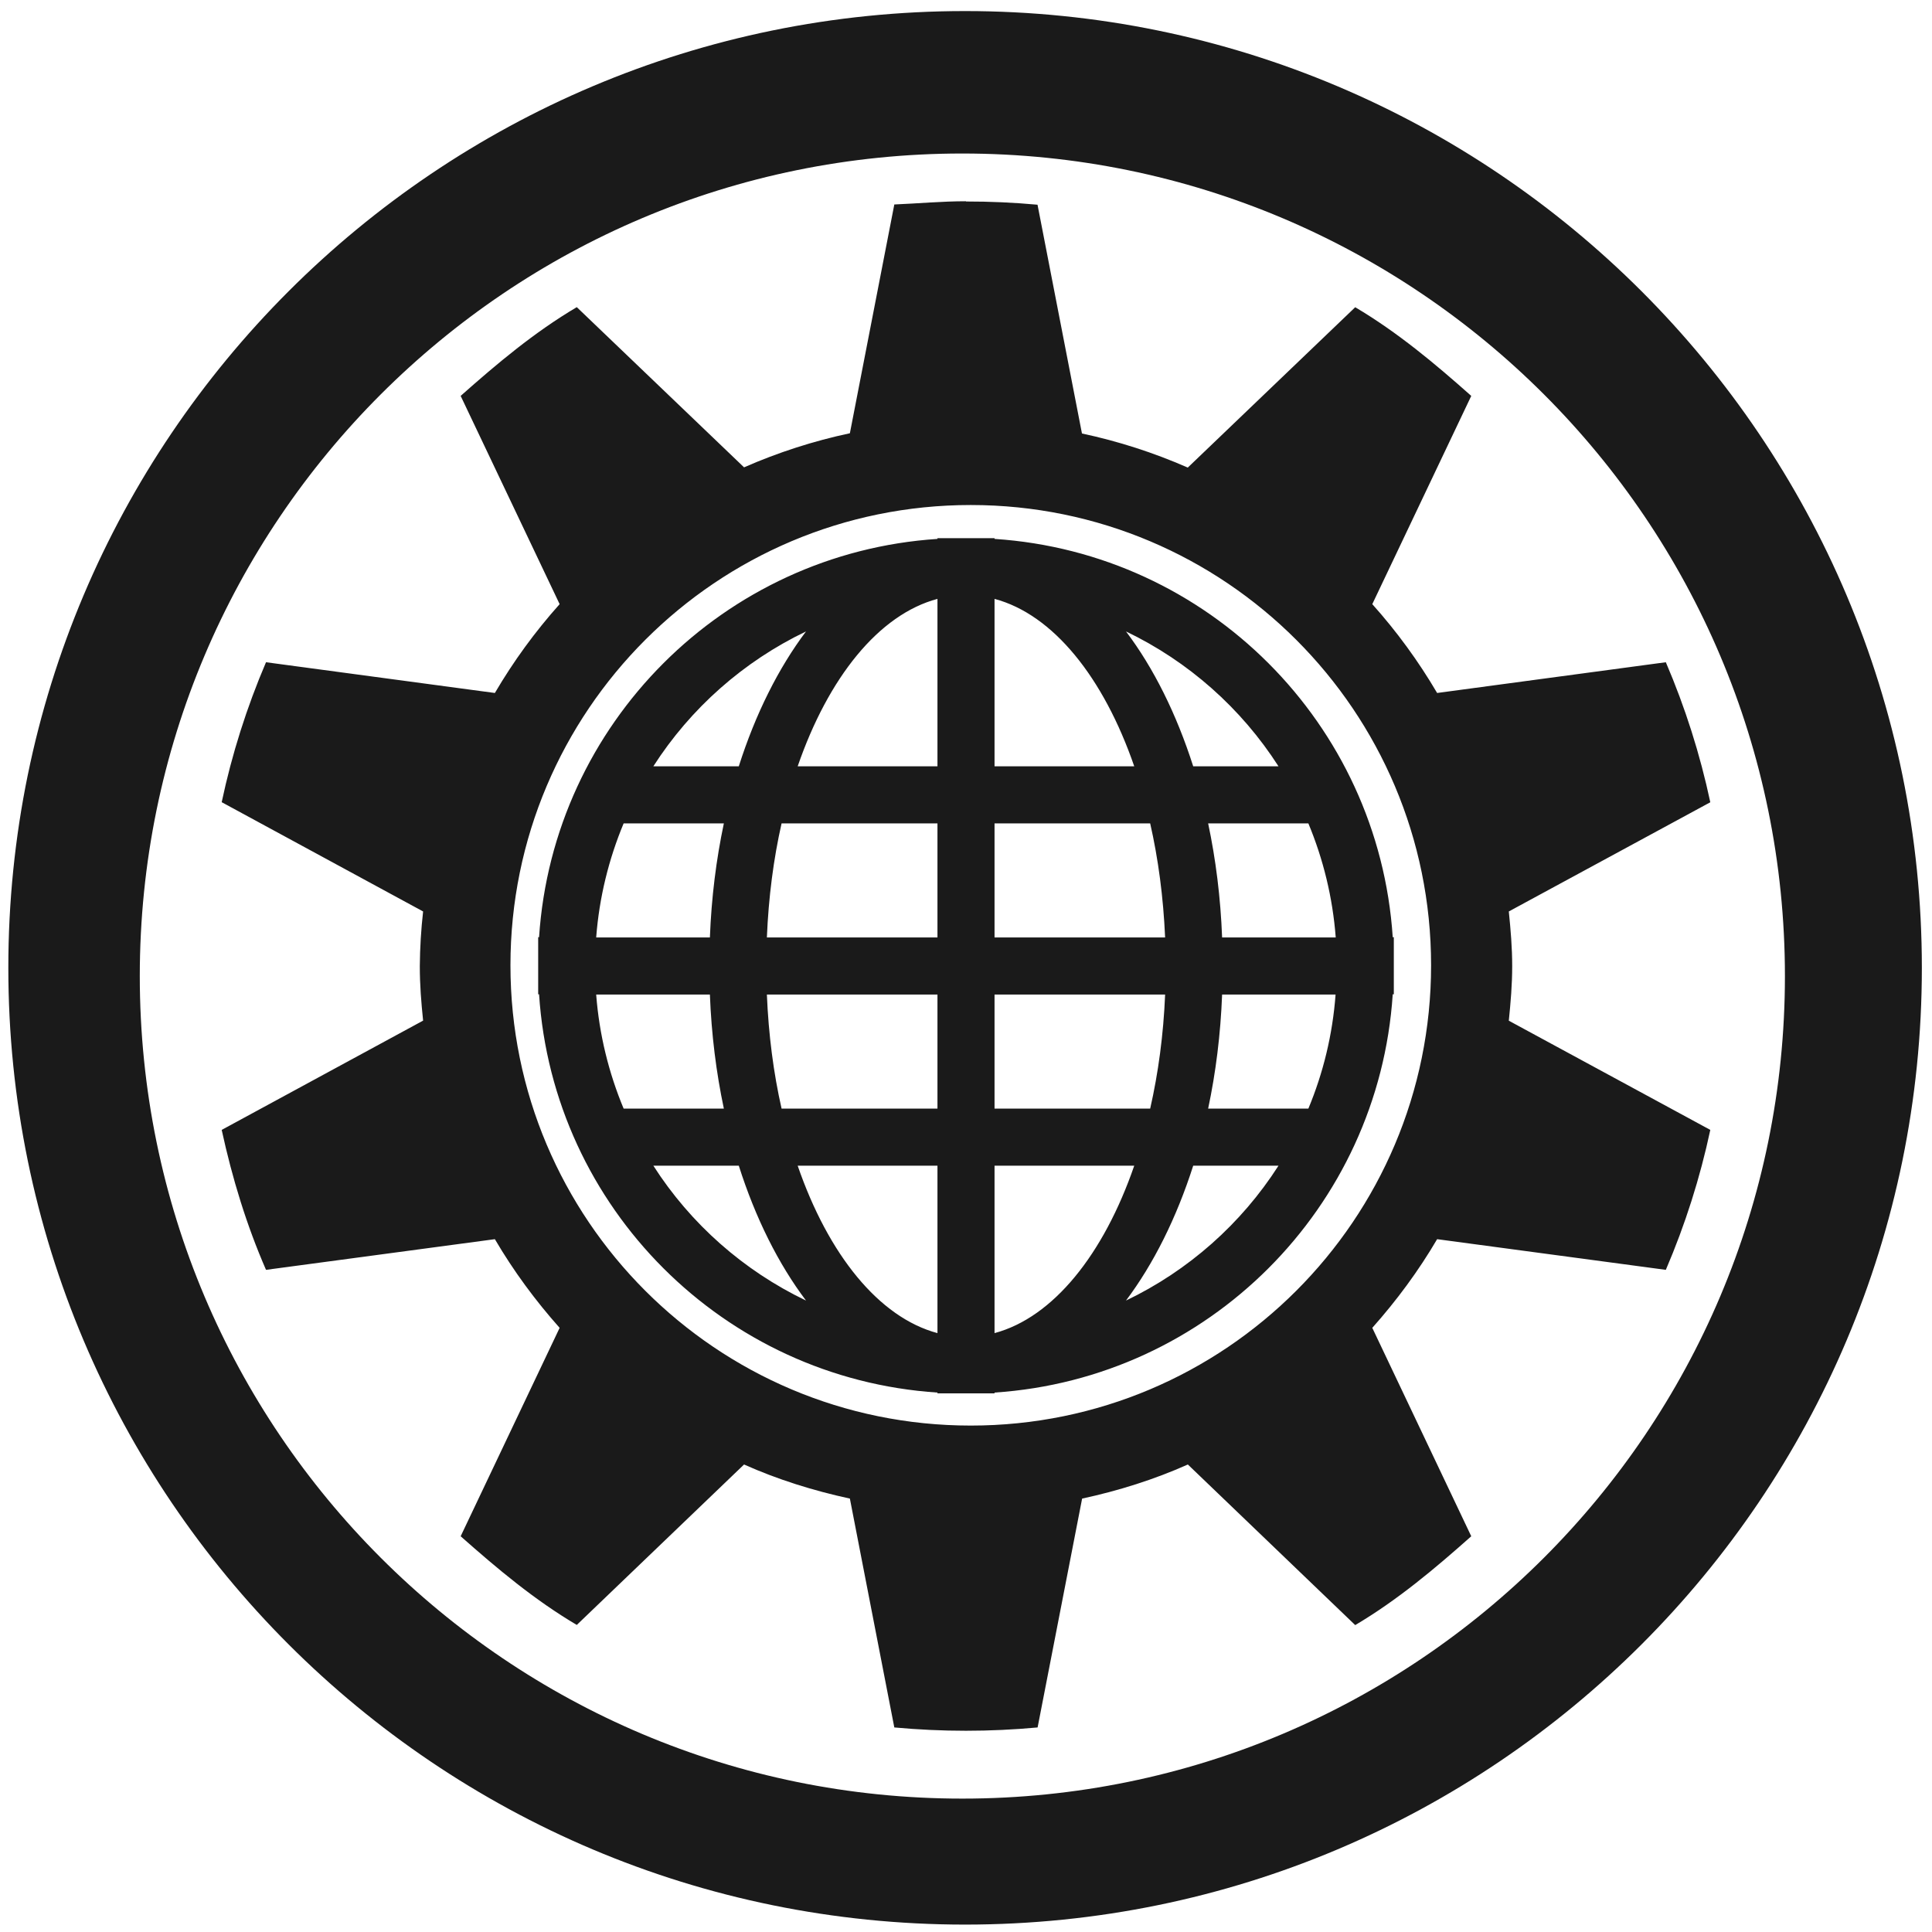
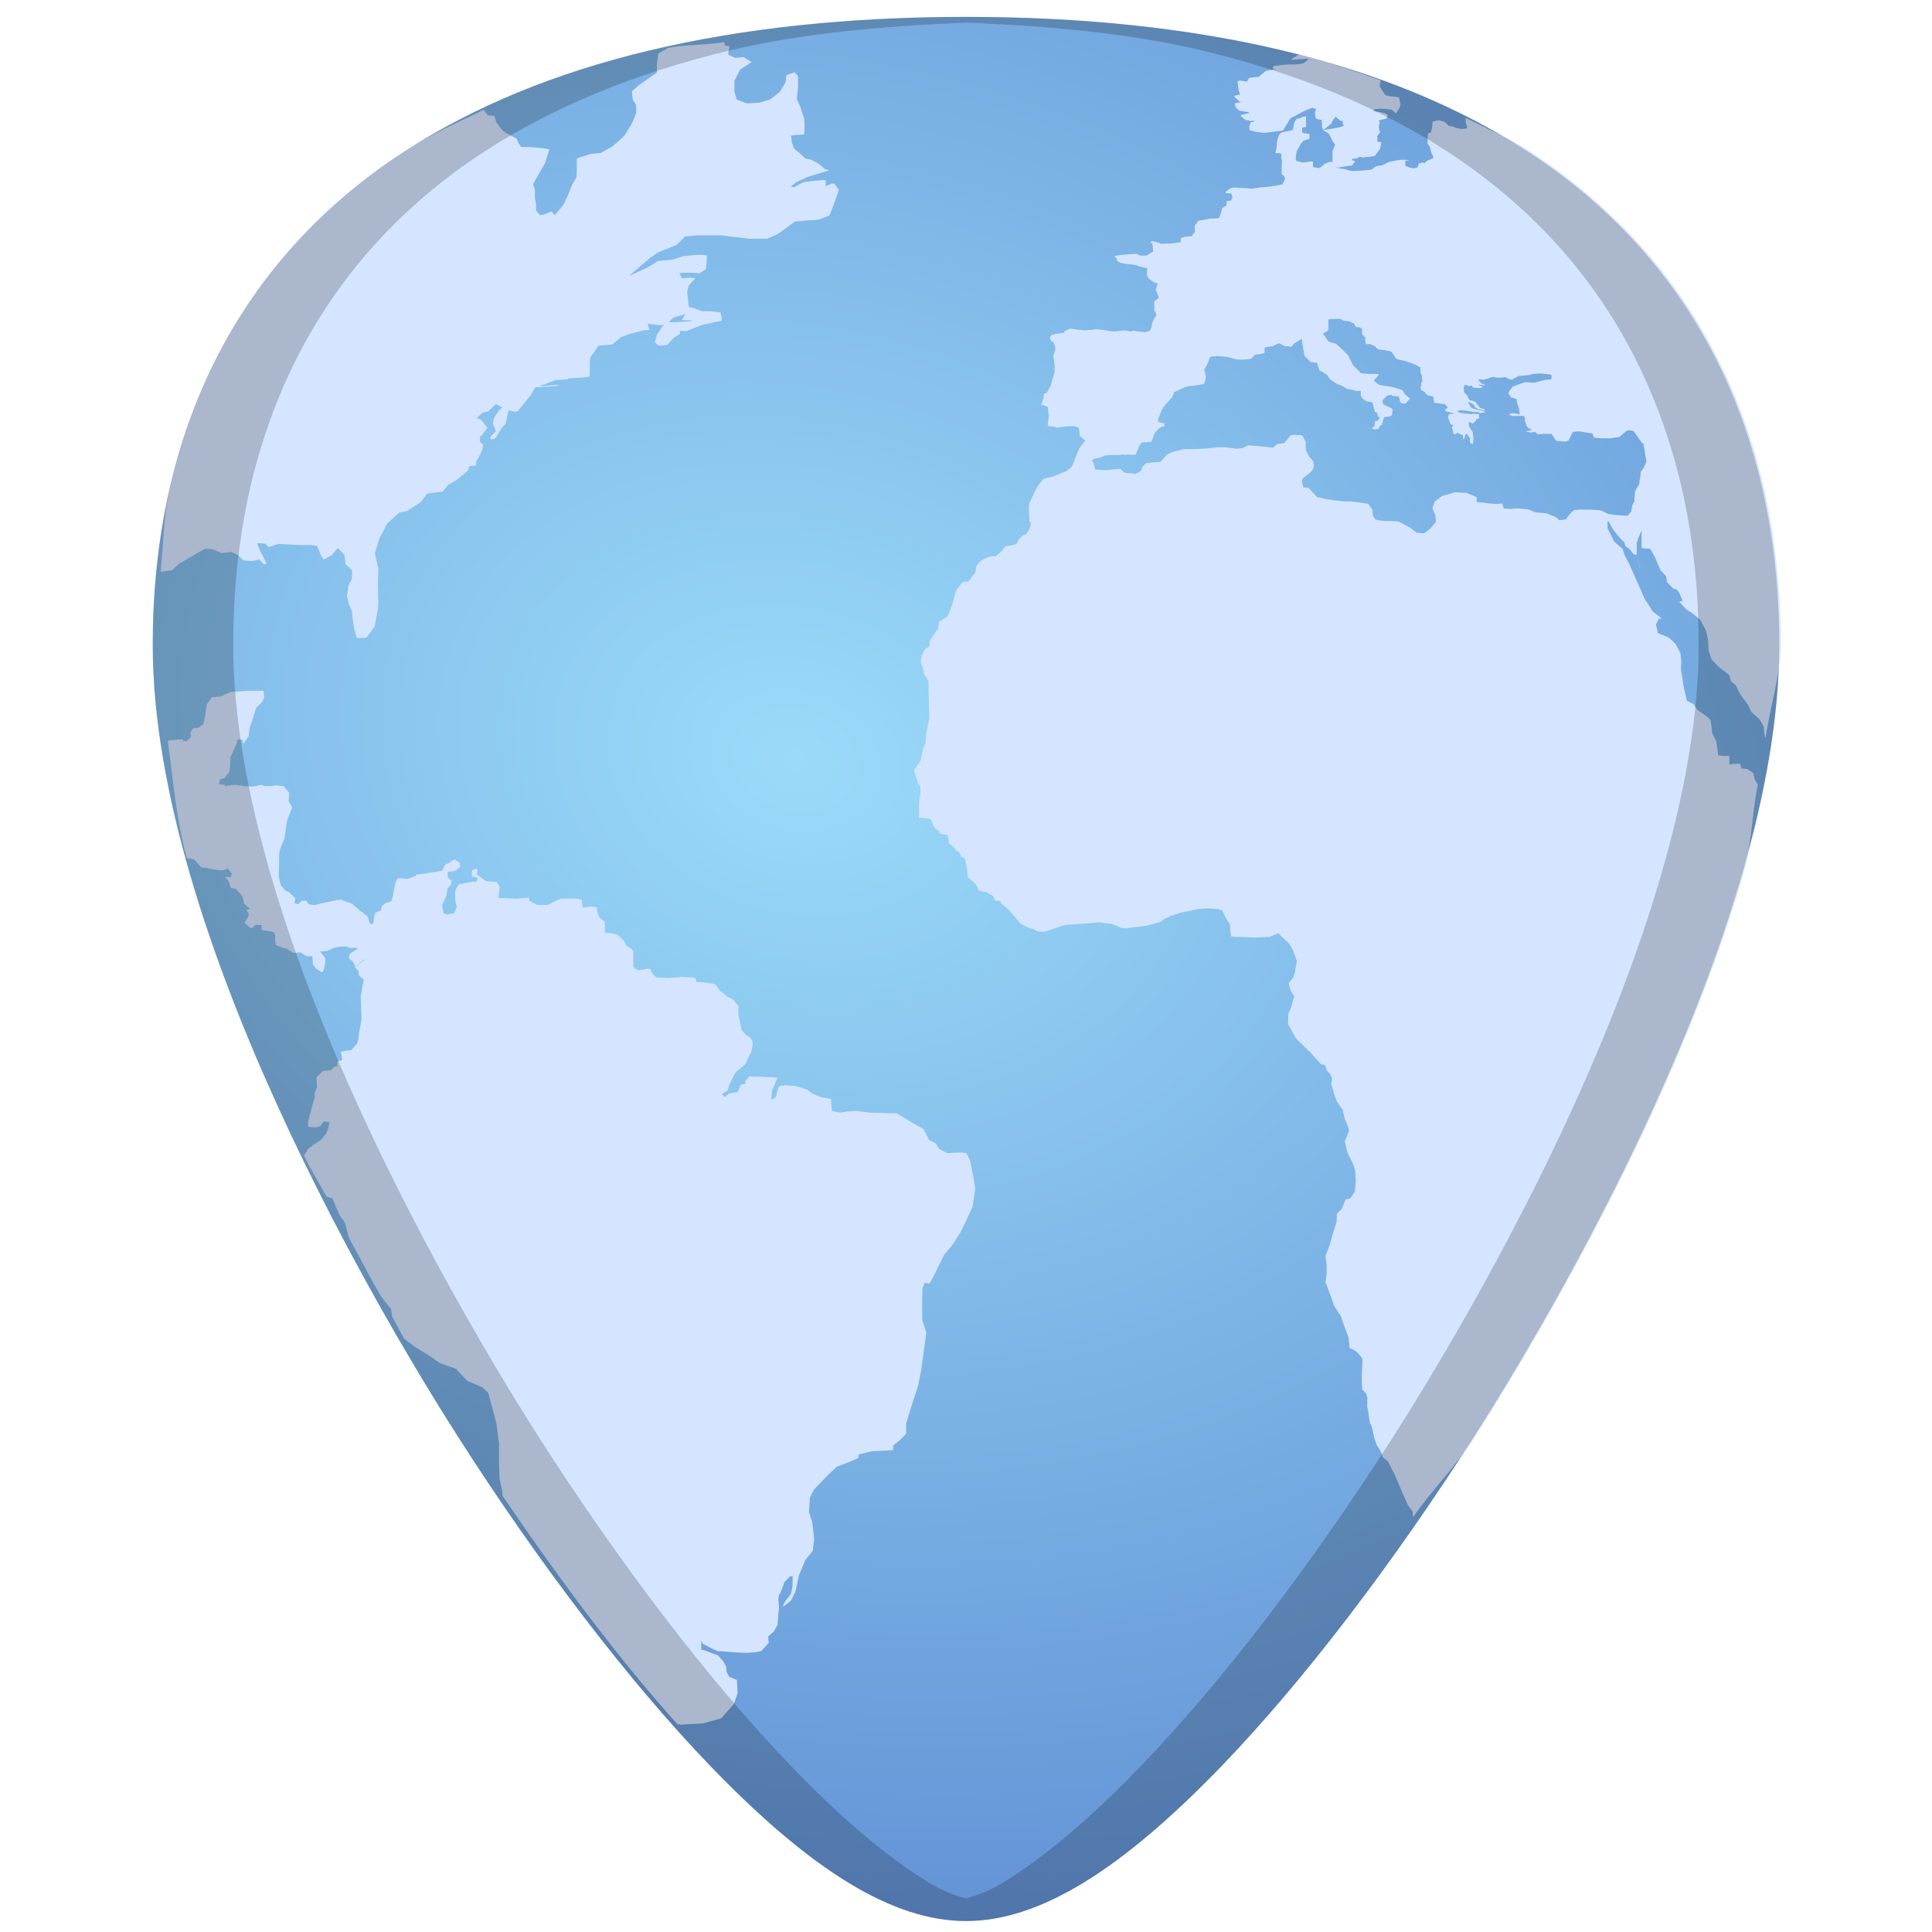
- <svg xmlns="http://www.w3.org/2000/svg" width="48" height="48" viewBox="0 0 12.7 12.7" version="1.1" id="svg829">
+ <svg xmlns="http://www.w3.org/2000/svg" xmlns:xlink="http://www.w3.org/1999/xlink" width="48" height="48" viewBox="0 0 12.7 12.7" version="1.1" id="svg829">
  <defs id="defs823">
+     <linearGradient id="linearGradient831">
+       <stop style="stop-color:#9bdbf9;stop-opacity:1" offset="0" id="stop827" />
+       <stop style="stop-color:#5f8dd3;stop-opacity:1" offset="1" id="stop829" />
+     </linearGradient>
    <linearGradient id="linearGradient3326" x1="32.036" x2="32.036" y1="19" y2="47.012" gradientTransform="matrix(0.2645833,0,0,0.2645833,-1.852057,281.9188)" gradientUnits="userSpaceOnUse">
      <stop id="stop3311" style="stop-color:#f6f6f6" offset="0" />
      <stop id="stop3313" style="stop-color:#d2d2d2" offset="1" />
    </linearGradient>
    <linearGradient id="linearGradient3328" x1="25.923" x2="25.923" y1="19" y2="47.045" gradientTransform="matrix(0.2645833,0,0,0.2645833,-1.852057,281.9188)" gradientUnits="userSpaceOnUse">
      <stop id="stop3399" style="stop-color:#aaa" offset="0" />
      <stop id="stop3401" style="stop-color:#8c8c8c" offset="1" />
    </linearGradient>
+     <radialGradient xlink:href="#linearGradient831" id="radialGradient833" cx="5.229" cy="289.499" fx="5.229" fy="289.499" r="5.346" gradientTransform="matrix(1.798601,0.531501,-0.426178,1.442188,119.2021,-130.9923)" gradientUnits="userSpaceOnUse" />
  </defs>
  <g id="layer1" transform="translate(0,-284.3)">
-     <path style="fill:#1a1a1a;fill-opacity:1;stroke-width:0.525" d="M 23.979 0.275 A 23.771 23.771 0 0 0 0.207 24.047 A 23.771 23.771 0 0 0 23.979 47.816 A 23.771 23.771 0 0 0 47.748 24.047 A 23.771 23.771 0 0 0 23.979 0.275 z M 23.91 3.814 A 20.436 20.436 0 0 1 44.346 24.25 A 20.436 20.436 0 0 1 23.91 44.686 A 20.436 20.436 0 0 1 3.473 24.25 A 20.436 20.436 0 0 1 23.91 3.814 z M 23.998 5 C 23.401 5 22.805 5.056 22.219 5.08 L 21.115 10.764 A 13.605 13.605 0 0 0 18.486 11.611 L 14.33 7.631 C 13.274 8.256 12.357 9.027 11.445 9.836 L 13.904 15.01 A 13.727 13.727 0 0 0 12.295 17.217 L 6.609 16.453 A 18.757 18.757 0 0 0 5.508 19.93 L 10.512 22.645 A 13.1 13.1 0 0 0 10.43 24.002 C 10.43 24.474 10.465 24.902 10.512 25.357 L 5.508 28.072 C 5.771 29.28 6.126 30.439 6.609 31.549 L 12.295 30.787 C 12.756 31.574 13.302 32.314 13.904 32.99 L 11.445 38.168 C 12.357 38.975 13.274 39.747 14.33 40.371 L 18.486 36.385 C 19.317 36.757 20.206 37.035 21.115 37.232 L 22.219 42.918 A 19.321 19.321 0 0 0 25.779 42.918 L 26.885 37.232 C 27.791 37.037 28.684 36.755 29.512 36.385 L 33.67 40.375 C 34.723 39.751 35.643 38.977 36.553 38.168 L 34.094 32.99 C 34.696 32.314 35.244 31.574 35.705 30.787 L 41.387 31.549 A 18.757 18.757 0 0 0 42.492 28.072 L 37.486 25.359 C 37.532 24.901 37.57 24.472 37.57 24.002 C 37.57 23.534 37.532 23.102 37.486 22.645 L 42.492 19.932 A 18.751 18.751 0 0 0 41.387 16.453 L 35.705 17.217 A 13.727 13.727 0 0 0 34.094 15.01 L 36.553 9.836 C 35.643 9.028 34.723 8.257 33.67 7.633 L 29.51 11.617 A 13.613 13.613 0 0 0 26.881 10.77 L 25.777 5.086 A 19.321 19.321 0 0 0 23.998 5.006 L 23.998 5 z M 24.119 12.547 A 11.436 11.436 0 0 1 35.555 23.982 A 11.436 11.436 0 0 1 24.119 35.418 A 11.436 11.436 0 0 1 12.682 23.982 A 11.436 11.436 0 0 1 24.119 12.547 z M 23.291 13.371 L 23.291 13.389 C 17.985 13.737 13.741 17.979 13.393 23.285 L 13.371 23.285 L 13.371 23.994 L 13.371 24.703 L 13.393 24.703 C 13.741 30.01 17.985 34.249 23.291 34.598 L 23.291 34.617 L 24 34.617 L 24.709 34.617 L 24.709 34.598 C 30.015 34.249 34.253 30.01 34.602 24.703 L 34.629 24.703 L 34.629 23.994 L 34.629 23.285 L 34.602 23.285 C 34.253 17.979 30.015 13.737 24.709 13.389 L 24.709 13.371 L 24 13.371 L 23.291 13.371 z M 23.291 14.879 L 23.291 19.039 L 19.818 19.039 C 20.579 16.832 21.834 15.267 23.291 14.879 z M 24.709 14.879 C 26.165 15.267 27.419 16.832 28.18 19.039 L 24.709 19.039 L 24.709 14.879 z M 20.025 15.688 C 19.341 16.597 18.769 17.738 18.355 19.039 L 16.232 19.039 C 17.156 17.598 18.472 16.432 20.025 15.688 z M 27.975 15.688 C 29.527 16.432 30.84 17.598 31.764 19.039 L 29.645 19.039 C 29.229 17.738 28.662 16.597 27.975 15.688 z M 15.494 20.457 L 17.984 20.457 C 17.794 21.353 17.675 22.303 17.637 23.291 L 14.812 23.291 C 14.888 22.293 15.126 21.34 15.494 20.457 z M 19.418 20.457 L 23.291 20.457 L 23.291 23.291 L 19.053 23.291 C 19.094 22.293 19.218 21.34 19.418 20.457 z M 24.709 20.457 L 28.576 20.457 C 28.777 21.34 28.903 22.293 28.947 23.291 L 24.709 23.291 L 24.709 20.457 z M 30.016 20.457 L 32.506 20.457 C 32.874 21.34 33.11 22.293 33.186 23.291 L 30.363 23.291 C 30.325 22.303 30.206 21.353 30.016 20.457 z M 14.812 24.709 L 17.637 24.709 C 17.675 25.697 17.794 26.647 17.984 27.543 L 15.494 27.543 C 15.126 26.66 14.888 25.707 14.812 24.709 z M 19.053 24.709 L 23.291 24.709 L 23.291 27.543 L 19.418 27.543 C 19.218 26.66 19.094 25.707 19.053 24.709 z M 24.709 24.709 L 28.947 24.709 C 28.906 25.707 28.777 26.66 28.576 27.543 L 24.709 27.543 L 24.709 24.709 z M 30.363 24.709 L 33.182 24.709 C 33.108 25.707 32.874 26.66 32.506 27.543 L 30.016 27.543 C 30.206 26.647 30.325 25.697 30.363 24.709 z M 16.232 28.961 L 18.355 28.961 C 18.769 30.262 19.339 31.403 20.025 32.312 C 18.472 31.568 17.156 30.404 16.232 28.961 z M 19.818 28.961 L 23.291 28.961 L 23.291 33.121 C 21.834 32.731 20.579 31.168 19.818 28.961 z M 24.709 28.961 L 28.18 28.961 C 27.419 31.168 26.165 32.731 24.709 33.121 L 24.709 28.961 z M 29.645 28.961 L 31.764 28.961 C 30.84 30.404 29.527 31.568 27.975 32.312 C 28.659 31.401 29.229 30.262 29.645 28.961 z " transform="matrix(0.2645833,0,0,0.2645833,0,284.3)" id="path22" />
+     <g id="g839">
+       <path id="path849" d="m 6.35,284.411 c -1.543,0 -2.784,0.296 -3.687,0.882 -1.085,0.703 -1.659,1.826 -1.659,3.247 0,1.912 1.536,4.468 2.007,5.205 0.538,0.842 1.125,1.609 1.653,2.158 0.673,0.7 1.209,1.025 1.686,1.025 0.478,0 1.013,-0.326 1.686,-1.025 0.528,-0.549 1.115,-1.316 1.653,-2.158 0.471,-0.738 2.007,-3.293 2.007,-5.205 2.5e-5,-1.421 -0.573,-2.544 -1.658,-3.247 -0.903,-0.585 -2.144,-0.882 -3.687,-0.882 z" style="fill:url(#radialGradient833);stroke-width:0.024;fill-opacity:1" />
+       <path id="path868" d="m 4.459,295.634 0.013,0.003 0.071,-0.004 0.079,-0.004 0.119,-0.034 0.083,-0.094 0.025,-0.072 -0.005,-0.086 -0.05,-0.02 -0.018,-0.033 -0.003,-0.036 -0.021,-0.036 -0.033,-0.036 -0.087,-0.033 -0.022,-0.006 v -0.06 l 0.01,0.022 0.048,0.026 0.048,0.022 0.058,0.004 0.048,0.004 0.088,0.004 0.055,-0.004 0.04,-0.008 0.048,-0.054 -0.003,-0.043 0.036,-0.03 0.025,-0.044 0.005,-0.067 0.005,-0.048 -0.005,-0.052 0.005,-0.033 0.008,-0.008 0.027,-0.073 0.036,-0.038 0.018,-0.004 v 0.063 l -0.008,0.048 -0.013,0.022 -0.022,0.026 -0.015,0.025 -0.005,0.02 0.052,-0.041 0.03,-0.059 0.023,-0.108 0.043,-0.102 0.048,-0.058 0.009,-0.079 -0.012,-0.107 -0.022,-0.069 0.006,-0.096 0.027,-0.053 0.088,-0.091 0.063,-0.06 0.066,-0.024 0.073,-0.031 0.003,-0.024 0.084,-0.021 0.09,-0.004 0.053,-0.004 v -0.03 l 0.045,-0.036 0.04,-0.041 v -0.066 l 0.035,-0.115 0.043,-0.131 0.02,-0.097 0.035,-0.255 -0.027,-0.087 v -0.066 -0.071 l 0.002,-0.069 0.015,-0.036 0.03,0.006 0.023,-0.038 0.073,-0.15 0.053,-0.063 0.06,-0.093 0.075,-0.161 0.018,-0.122 -0.032,-0.177 -0.026,-0.054 -0.038,-0.004 -0.088,0.004 -0.053,-0.027 -0.023,-0.037 -0.043,-0.022 -0.038,-0.073 -0.053,-0.029 -0.125,-0.074 h -0.044 l -0.129,-0.004 -0.063,-0.008 -0.028,-0.004 -0.053,0.004 -0.05,0.008 -0.045,-0.008 -0.011,-0.004 -0.005,-0.044 v -0.033 l -0.038,-0.008 -0.028,-0.004 -0.061,-0.025 -0.032,-0.026 -0.08,-0.024 -0.063,-0.004 -0.035,0.004 -0.01,0.008 -0.01,0.038 -0.006,0.025 -0.024,0.02 -0.006,-0.005 0.003,-0.052 0.037,-0.087 -0.03,-0.004 h -0.034 l -0.052,-0.004 h -0.054 l -0.012,-0.004 -0.03,0.033 v 0.019 l -0.028,0.004 -0.02,0.043 -0.007,0.008 -0.051,0.008 -0.03,0.024 -0.018,-0.02 0.038,-0.023 0.01,-0.036 0.042,-0.084 0.064,-0.054 0.039,-0.081 0.009,-0.04 v -0.026 l -0.013,-0.025 -0.028,-0.019 -0.03,-0.03 -0.023,-0.111 v -0.054 l -0.02,-0.019 v -0.004 l -0.022,-0.022 -0.018,-0.006 -0.01,-0.004 -0.035,-0.031 -0.015,-0.008 -0.027,-0.042 -0.025,-0.008 -0.058,-0.008 h -0.041 l -0.012,-0.028 -0.025,-0.004 h -0.017 l -0.045,-0.004 -0.028,0.004 -0.06,0.004 -0.081,-0.004 -0.026,-0.025 -0.004,-0.008 -0.011,-0.024 h -0.018 l -0.028,0.006 -0.036,0.004 -0.028,-0.022 v -0.03 -0.037 -0.032 l -0.012,-0.021 -0.035,-0.02 -0.013,-0.03 -0.046,-0.043 -0.03,-0.006 -0.009,-0.004 h -0.028 l -0.014,-0.004 v -0.069 l -0.036,-0.028 -0.013,-0.033 -0.005,-0.036 -0.038,-0.004 -0.051,0.008 -0.007,-0.019 v -0.033 l -0.036,-0.008 h -0.018 -0.081 l -0.02,0.006 -0.071,0.036 h -0.058 l -0.019,-0.004 -0.044,-0.024 -0.002,-0.021 -0.04,0.004 -0.048,0.004 -0.051,-0.004 h -0.05 l -0.012,-0.004 0.009,-0.07 -0.019,-0.033 -0.069,-0.004 -0.06,-0.043 v -0.036 l -0.008,-0.004 -0.02,0.008 -0.007,0.008 v 0.006 0.03 l 0.036,0.007 -0.003,0.025 -0.036,0.004 -0.048,0.008 -0.036,0.008 -0.018,0.031 -0.005,0.023 v 0.037 l 0.003,0.028 0.008,0.028 -0.018,0.043 -0.028,0.004 -0.013,0.004 -0.027,-0.008 -0.008,-0.032 -0.002,-0.024 0.027,-0.06 0.008,-0.048 0.02,-0.02 0.008,-0.028 -0.027,-0.025 v -0.036 l 0.037,-0.004 0.013,-0.005 0.01,-0.004 0.022,-0.021 -0.002,-0.024 -0.033,-0.024 -0.01,0.004 -0.028,0.019 -0.006,0.004 -0.018,0.006 -0.019,0.036 -0.006,0.006 -0.043,0.008 -0.043,0.005 -0.01,0.004 -0.035,0.004 -0.036,0.004 -0.002,0.008 -0.02,0.008 -0.023,0.008 -0.009,0.004 h -0.021 l -0.018,-0.004 h -0.027 l -0.014,0.023 -0.012,0.049 -0.007,0.045 -0.012,0.036 -0.014,0.004 -0.019,0.004 -0.029,0.024 -0.004,0.025 -0.041,0.02 -0.005,0.029 -0.005,0.037 -0.014,0.008 -0.009,-0.008 -0.015,-0.045 -0.032,-0.025 -5.17e-4,-0.004 h -0.007 l -0.028,-0.025 -0.007,-0.004 -0.023,-0.024 -0.063,-0.022 -0.012,-0.008 -0.043,0.008 -0.04,0.008 -0.033,0.008 -0.03,0.006 -0.028,0.008 -0.031,-0.004 -0.012,-0.004 -0.01,-0.021 h -0.033 l -0.021,0.021 h -0.012 l -0.015,-0.008 0.007,-0.028 -0.042,-0.041 -0.009,-0.004 -0.014,-0.006 -0.023,-0.026 -0.008,-0.008 -0.014,-0.055 v -0.004 -0.004 l 0.002,-0.055 v -0.039 -0.042 l 0.006,-0.039 0.03,-0.072 0.009,-0.064 0.008,-0.055 0.033,-0.084 -0.023,-0.041 0.003,-0.032 v -0.024 l -0.018,-0.021 -0.014,-0.019 -0.003,-0.004 -0.048,-0.004 h -0.009 l -0.028,0.004 h -0.041 l -0.02,-0.008 -0.03,0.006 -0.025,0.006 -0.068,-0.004 -0.015,-0.004 -0.042,-0.004 -0.056,0.008 -0.008,-0.008 -0.037,-0.004 0.009,-0.033 0.028,-0.006 0.032,-0.043 0.004,-0.022 0.002,-0.028 v -0.043 l 0.041,-0.09 0.007,-0.029 h 0.03 l 0.008,0.029 0.035,-0.051 0.007,-0.058 0.015,-0.038 0.027,-0.09 0.039,-0.038 0.014,-0.03 -0.004,-0.044 h -0.043 -0.049 l -0.066,0.004 -0.058,0.004 -0.068,0.03 -0.056,0.004 -0.033,0.048 -0.01,0.067 -0.012,0.061 -0.033,0.025 -0.036,0.004 -0.015,0.025 v 0.036 l -0.03,0.024 -0.021,-0.004 -0.002,-0.008 h -0.034 l -0.064,0.007 c 0.037,0.258 0.053,0.509 0.126,0.775 h 0.019 l 0.022,0.004 0.008,0.004 0.046,0.051 0.042,0.004 0.008,0.004 0.04,0.006 0.027,0.004 h 0.026 l 0.018,-0.004 0.008,-0.006 0.002,-0.004 0.03,0.037 -0.009,0.025 -0.035,-0.005 0.023,0.03 0.014,0.043 0.031,0.006 0.03,0.03 0.017,0.024 0.008,0.043 0.041,0.036 -0.025,0.006 0.015,0.026 0.002,0.008 -0.027,0.049 0.002,0.006 0.021,0.019 0.01,0.008 0.014,0.004 0.023,-0.021 h 0.04 v 0.024 l 0.002,0.008 0.008,0.004 0.053,0.007 0.021,0.008 0.005,0.019 v 0.039 l 0.005,0.023 0.01,0.004 0.048,0.019 h 0.007 0.005 l 0.043,0.029 h 0.01 l 0.039,-0.004 0.033,0.022 0.012,0.004 h 0.033 l 0.002,0.022 v 0.028 l 0.025,0.034 0.036,0.021 0.01,-0.008 0.012,-0.055 v -0.03 l -0.035,-0.043 0.049,-0.004 0.043,-0.021 0.022,-0.004 0.017,-0.004 h 0.051 l 0.002,0.006 0.03,0.004 0.015,-0.004 0.018,0.008 v 0.004 l -0.01,0.004 -0.009,0.004 -0.033,0.024 -0.005,0.028 0.025,0.019 0.017,0.033 0.054,-0.042 0.009,-0.004 v 0.004 l -0.012,0.006 -0.054,0.041 0.026,0.03 v 0.024 l 0.033,0.028 -0.02,0.11 0.005,0.153 -0.018,0.097 -0.003,0.036 -0.01,0.027 -0.036,0.041 -0.041,0.004 -0.028,0.007 0.006,0.028 0.002,0.022 v 0.006 l -0.023,0.004 -0.008,0.006 v 0.024 l 0.005,0.004 -0.024,0.004 -0.025,0.024 -0.051,0.004 -0.042,0.043 0.003,0.066 -0.015,0.032 v 0.03 0.006 l -0.003,0.006 -0.025,0.093 -0.015,0.055 v 0.036 l 0.048,0.004 0.016,-0.004 0.015,-0.004 0.016,-0.024 0.011,-0.008 0.034,0.006 -0.006,0.032 v 0.004 l -0.014,0.036 -0.033,0.041 -0.007,0.006 -0.047,0.03 -0.033,0.026 -0.027,0.045 c 0.056,0.114 0.09,0.16 0.146,0.267 l 0.041,0.015 0.046,0.108 0.035,0.048 0.028,0.103 0.007,0.013 c 0.075,0.137 0.132,0.249 0.202,0.369 l 0.029,0.038 0.038,0.046 0.007,0.051 c 0.026,0.044 0.055,0.104 0.08,0.146 l 0.068,0.051 0.101,0.063 0.066,0.046 0.105,0.037 0.074,0.079 0.099,0.042 0.039,0.037 0.054,0.201 0.017,0.133 v 0.133 l 0.003,0.099 0.018,0.079 0.002,0.032 c 0.385,0.566 0.776,1.087 1.154,1.506 z" style="fill:#d5e5ff;stroke-width:0.028" />
+       <path id="path860" d="m 4.761,284.577 c -0.119,0.02 -0.265,0.015 -0.378,0.04 l -0.002,0.006 -0.053,0.028 -0.01,0.071 v 0.055 l -0.116,0.081 -0.048,0.042 0.005,0.054 0.023,0.036 v 0.054 l -0.028,0.068 -0.048,0.078 -0.03,0.029 -0.053,0.045 -0.075,0.042 -0.067,0.006 -0.083,0.028 -0.006,0.004 v 0.061 l -0.002,0.06 -0.032,0.055 -0.025,0.066 -0.03,0.061 -0.056,0.067 -0.022,-0.025 -0.048,0.021 -0.028,0.004 -0.025,-0.03 v -0.046 l -0.008,-0.036 v -0.052 -0.004 l -0.012,-0.033 0.011,-0.022 0.068,-0.12 0.028,-0.088 -0.01,-0.004 -0.064,-0.008 -0.055,-0.004 h -0.056 l -0.02,-0.03 -0.01,-0.026 -0.054,-0.028 -0.035,-0.022 -0.043,-0.054 -0.015,-0.045 -0.042,-0.004 -0.028,-0.035 c -0.177,0.084 -0.358,0.166 -0.515,0.268 -0.271,0.176 -0.51,0.378 -0.717,0.604 -0.206,0.226 -0.38,0.477 -0.519,0.75 -0.14,0.273 -0.245,0.569 -0.316,0.885 -0.037,0.165 -0.038,0.351 -0.056,0.528 l 0.022,-0.002 0.054,-0.008 0.044,-0.041 0.117,-0.069 0.053,-0.03 h 0.045 l 0.066,0.028 0.063,-0.008 0.043,0.02 0.038,0.036 0.06,0.004 0.033,-0.008 0.008,-0.004 0.033,0.034 0.017,-0.006 -0.01,-0.021 -0.018,-0.035 -0.021,-0.041 -0.012,-0.036 h 0.027 l 0.029,0.004 0.019,0.021 0.064,-0.021 0.068,0.004 0.073,0.004 h 0.075 l 0.038,0.005 0.025,0.06 0.018,0.031 0.051,-0.028 0.043,-0.048 0.043,0.044 0.008,0.063 0.043,0.038 -0.002,0.058 -0.023,0.044 -0.009,0.069 0.009,0.04 0.025,0.064 0.003,0.043 0.01,0.063 0.018,0.066 0.063,-0.004 0.054,-0.073 0.021,-0.114 0.003,-0.042 -0.003,-0.109 0.003,-0.114 -0.023,-0.103 0.03,-0.097 0.051,-0.097 0.08,-0.073 0.047,-0.008 0.094,-0.06 0.042,-0.056 0.039,-0.006 0.063,-0.008 0.035,-0.043 0.053,-0.03 0.081,-0.067 0.005,-0.028 h 0.019 l 0.027,-0.004 v -0.026 l 0.026,-0.044 0.015,-0.036 0.005,-0.03 -0.022,-0.02 0.002,-0.036 0.01,-0.004 0.038,-0.051 -0.038,-0.048 -0.01,-0.008 -0.023,-0.008 0.041,-0.036 0.035,-0.008 0.051,-0.048 0.041,0.022 -0.021,0.021 -0.02,0.028 -0.013,0.024 -0.007,0.033 0.02,0.051 -0.035,0.035 v 0.019 l 0.022,-0.004 0.01,-0.006 0.038,-0.061 0.03,-0.036 0.018,-0.087 0.008,0.004 0.04,0.008 0.012,-0.004 0.033,-0.041 0.05,-0.061 0.033,-0.055 0.071,-0.004 0.066,-0.004 0.022,-0.008 -0.07,0.004 -0.053,0.004 -0.005,-0.004 0.031,-0.008 0.07,-0.028 0.073,-0.004 0.018,-0.008 0.088,-0.004 0.045,-0.006 0.002,-0.03 v -0.079 l 0.006,-0.021 0.052,-0.074 0.091,-0.008 0.056,-0.048 0.068,-0.024 0.087,-0.022 h 0.032 l -0.012,-0.042 0.034,0.004 0.052,0.006 0.022,-0.003 -0.011,0.012 -0.036,0.054 -0.013,0.049 0.025,0.021 h 0.018 l 0.038,-0.004 0.04,-0.044 0.044,-0.029 v -0.02 l 0.037,0.004 0.105,-0.041 0.089,-0.02 0.043,-0.008 v -0.024 l -0.008,-0.031 -0.028,-0.004 -0.038,-0.004 h -0.054 l -0.055,-0.02 -0.033,-0.008 -0.005,-0.044 -0.006,-0.055 0.011,-0.042 0.043,-0.048 -0.039,-0.004 -0.05,0.004 -0.011,-0.024 -0.009,-0.008 0.03,-0.004 h 0.066 l 0.04,0.004 0.043,-0.029 0.005,-0.06 v -0.03 l -0.045,-0.004 -0.052,0.004 -0.057,0.006 -0.073,0.023 -0.091,0.008 -0.072,0.044 -0.122,0.055 0.084,-0.072 0.057,-0.048 0.053,-0.036 0.119,-0.048 0.056,-0.055 0.078,-0.008 h 0.16 l 0.182,0.022 h 0.121 l 0.071,-0.032 0.111,-0.081 0.073,-0.006 0.083,-0.006 0.072,-0.029 0.05,-0.134 0.01,-0.033 -0.03,-0.041 h -0.017 l -0.044,0.019 0.005,-0.004 v -0.038 h -0.02 l -0.068,0.006 -0.061,0.008 -0.058,0.033 -0.023,-0.004 0.036,-0.029 0.069,-0.033 0.149,-0.046 -0.03,-0.008 -0.036,-0.032 -0.053,-0.029 -0.04,-0.009 -0.032,-0.03 -0.041,-0.034 -0.015,-0.043 -0.005,-0.042 0.023,-0.004 0.063,-0.004 0.003,-0.069 -0.003,-0.036 -0.01,-0.029 -0.018,-0.055 -0.02,-0.043 0.008,-0.081 v -0.072 l -0.023,-0.024 -0.053,0.019 -0.007,0.048 -0.035,0.06 -0.064,0.051 -0.068,0.021 -0.086,0.006 -0.067,-0.026 -0.015,-0.051 v -0.073 l 0.038,-0.073 0.075,-0.049 -0.052,-0.032 -0.058,0.004 -0.043,-0.02 v -0.022 l 0.009,-0.033 -0.032,-0.006 z m 3.77,0.083 -5.17e-4,0.003 -5.17e-4,5.2e-4 -0.038,0.024 v 0.006 l 0.045,-0.004 0.058,-0.004 0.005,0.004 -0.03,0.026 -0.022,0.004 -0.031,0.004 h -0.053 l -0.041,0.004 -0.033,0.004 -0.02,0.004 -0.003,0.008 v 0.008 l 0.018,0.004 -0.028,0.004 -0.035,0.006 -0.041,0.033 -0.003,0.006 -0.04,0.004 -0.028,0.004 -0.013,0.025 -0.019,-0.004 -0.028,-0.004 -0.015,0.004 0.006,0.055 0.002,0.008 0.008,0.022 -0.003,0.004 -0.025,0.004 -0.01,0.008 0.005,0.006 0.028,0.025 0.004,0.004 h 0.021 l -0.023,0.004 -0.03,0.004 v 0.008 l 0.005,0.02 0.02,0.019 0.008,0.004 0.051,0.008 0.012,0.004 -0.006,0.004 -0.036,0.008 -0.015,0.004 v 0.008 l 0.031,0.024 0.025,0.004 0.005,0.004 0.023,-0.004 0.008,0.004 -0.028,0.008 -0.009,0.028 0.002,0.024 0.036,0.008 0.028,0.005 0.03,0.004 0.067,-0.008 0.059,-0.008 0.048,-0.079 0.091,-0.049 0.053,-0.021 0.025,0.008 -0.007,0.022 0.004,0.036 0.01,0.008 0.03,0.006 0.005,-0.002 -0.005,0.004 0.002,0.027 v 0.019 l 0.01,0.021 0.033,0.019 0.018,0.031 0.008,0.02 0.018,0.023 -0.018,0.043 v 0.028 0.041 l 0.002,0.003 -0.002,-10e-4 h -0.021 l -0.014,0.006 -0.015,0.006 -0.028,0.024 -0.008,0.004 -0.033,-0.004 -0.009,-0.004 v -0.008 -0.024 l -0.008,-0.004 -0.026,0.004 -0.03,0.004 -0.02,-0.004 -0.018,-0.004 -0.012,-0.008 0.002,-0.028 0.005,-0.03 0.02,-0.036 0.003,-0.008 0.021,-0.025 0.012,-0.004 0.021,-0.007 0.007,-0.004 v -0.028 l -0.007,-0.004 h -0.005 l -0.033,-0.004 -0.003,-0.008 v -0.028 l 0.025,-0.004 v -0.03 -0.036 -0.004 l -0.023,0.004 -0.008,0.005 -0.012,0.004 -0.018,0.004 -0.015,0.021 -0.002,0.008 -0.008,0.043 -0.018,0.006 -0.027,0.004 -0.03,0.008 -0.011,0.008 -0.01,0.019 -0.008,0.033 -0.005,0.051 -0.008,0.022 0.035,0.004 0.006,0.004 v 0.029 l 0.004,0.019 -0.002,0.03 v 0.03 0.025 l 0.013,0.008 0.01,0.021 -0.018,0.037 -0.018,0.004 -0.018,0.004 -0.028,0.004 -0.039,0.005 -0.047,0.004 -0.022,0.004 -0.026,0.004 -0.05,-0.004 -0.07,-0.004 -0.023,0.005 -0.03,0.021 -0.002,0.008 v 0.004 h 0.036 l 0.009,0.024 -0.009,0.023 -0.01,0.004 h -0.02 v 0.024 0.004 l -0.03,0.02 -0.005,0.022 -0.01,0.032 -0.002,0.005 h 10e-4 l -10e-4,0.004 -0.028,0.004 h -0.031 l -0.037,0.008 -0.041,0.006 -0.025,0.032 v 0.042 l -0.02,0.028 -0.045,0.004 -0.027,0.008 v 0.028 h -0.003 l -0.053,0.007 -0.071,0.004 -0.019,-0.008 -0.023,-0.006 -0.02,-0.004 -0.012,0.007 0.014,0.008 0.003,0.024 0.003,0.029 -0.008,0.004 -0.038,0.023 h -0.041 l -0.014,-0.008 -0.015,-0.004 -0.106,0.008 -0.033,0.008 0.018,0.019 -0.003,0.008 0.007,0.008 0.018,0.008 0.041,0.008 0.043,0.004 0.02,0.004 0.019,0.008 0.027,0.006 0.025,0.004 -0.002,0.048 0.015,0.024 0.034,0.024 0.023,0.006 -0.014,0.041 0.014,0.033 0.006,0.021 -0.029,0.023 v 0.06 l 0.015,0.027 -0.025,0.043 -0.01,0.044 -0.011,0.02 -0.03,0.008 -0.045,-0.004 -0.033,-0.006 -0.013,0.006 -0.022,-0.004 -0.022,-0.004 -0.038,0.004 -0.027,0.004 -0.036,-0.004 -0.023,-0.004 -0.03,-0.004 -0.034,-0.004 -0.02,0.004 -0.051,0.004 -0.049,-0.004 -0.022,-0.004 -0.026,-0.004 -0.04,0.019 v 0.008 l -0.018,0.004 -0.038,0.004 -0.028,0.008 -0.012,0.019 0.012,0.024 0.015,0.004 v 0.008 l 0.01,0.021 v 0.022 l -0.013,0.038 0.006,0.041 0.003,0.033 v 0.033 l -0.009,0.03 -0.019,0.063 -0.023,0.044 -0.02,0.006 -0.003,0.03 -0.015,0.043 0.026,0.006 0.018,0.008 0.004,0.048 0.003,0.004 -0.008,0.066 0.005,0.008 0.041,0.004 0.02,0.006 0.035,-0.006 0.041,-0.004 h 0.026 l 0.022,0.004 0.008,0.004 0.008,0.007 0.003,0.03 0.003,0.022 0.015,0.008 0.002,0.008 0.018,0.008 0.002,5.2e-4 -0.004,0.004 -0.04,0.055 -0.045,0.114 -0.039,0.033 -0.014,0.004 -0.076,0.031 -0.038,0.008 -0.02,0.006 -0.028,0.033 -0.027,0.044 -0.038,0.084 -0.004,0.028 0.004,0.089 0.008,0.007 v 0.022 l -0.008,0.024 -0.022,0.033 -0.019,0.006 -0.03,0.028 -0.013,0.029 -0.025,0.008 -0.048,0.008 -0.034,0.04 -0.027,0.024 -0.053,0.006 -0.048,0.024 -0.03,0.035 -0.006,0.042 -0.045,0.059 -0.041,0.006 -0.042,0.057 -0.026,0.098 -0.032,0.073 -0.053,0.032 -0.006,0.045 -0.053,0.076 -0.005,0.041 -0.03,0.02 -0.02,0.041 -0.006,0.042 0.013,0.037 0.01,0.048 0.006,0.004 0.022,0.037 v 0.045 l 0.003,0.12 0.002,0.079 -0.02,0.099 -0.005,0.064 -0.017,0.041 -0.015,0.075 -0.03,0.042 -0.013,0.025 0.015,0.051 0.011,0.03 0.015,0.021 v 0.054 l -0.009,0.048 v 0.048 0.054 l 0.039,0.004 0.027,0.004 0.01,0.004 0.018,0.036 0.008,0.02 0.026,0.019 0.013,0.02 0.048,0.008 0.005,0.029 0.002,0.024 0.034,0.028 0.018,0.024 0.018,0.008 0.009,0.024 0.006,0.008 0.021,0.008 0.014,0.072 0.005,0.054 0.036,0.028 0.023,0.026 0.012,0.029 0.025,0.008 0.028,0.007 0.042,0.024 0.012,0.029 0.032,0.004 0.02,0.025 0.041,0.033 0.046,0.055 0.03,0.036 0.053,0.027 0.033,0.008 0.013,0.008 0.012,0.006 0.034,0.004 h 0.011 l 0.111,-0.037 0.031,-0.008 0.07,-0.005 0.059,-0.004 0.038,-0.004 0.056,-0.004 0.035,0.006 0.04,0.004 0.011,0.004 0.055,0.022 0.03,0.004 0.039,-0.006 0.045,-0.006 0.051,-0.005 0.018,-0.006 0.073,-0.019 0.033,-0.025 0.02,-0.004 0.005,-0.008 0.073,-0.024 0.122,-0.025 0.058,-0.004 0.063,0.004 0.033,0.008 0.02,0.042 0.012,0.022 0.019,0.028 0.003,0.043 v 0.008 l 0.003,0.021 0.003,0.008 0.028,0.004 h 0.033 0.007 l 0.083,0.004 0.101,-0.004 0.056,-0.025 0.037,0.036 0.033,0.03 0.023,0.037 0.03,0.079 -0.012,0.072 -0.011,0.037 -0.03,0.036 0.003,0.02 0.01,0.032 0.023,0.036 -0.021,0.073 -0.018,0.043 -0.002,0.067 0.022,0.04 0.03,0.054 0.026,0.025 0.028,0.028 0.044,0.042 0.028,0.032 0.038,0.042 0.03,0.008 0.005,0.024 0.003,0.008 0.022,0.024 0.014,0.028 -0.006,0.04 0.02,0.068 0.015,0.043 0.04,0.057 0.014,0.06 0.021,0.049 0.007,0.03 -0.028,0.069 0.018,0.075 0.036,0.072 0.015,0.045 0.003,0.071 -0.005,0.066 -0.03,0.045 -0.032,0.008 -0.023,0.058 -0.035,0.037 v 0.048 l -0.018,0.058 -0.03,0.102 -0.026,0.071 0.008,0.057 v 0.058 l -0.008,0.053 0.041,0.11 0.017,0.048 0.043,0.066 0.025,0.073 0.025,0.066 0.008,0.072 0.022,0.008 0.028,0.019 0.03,0.036 0.005,0.019 -0.003,0.041 -0.002,0.063 v 0.036 l 0.002,0.048 0.026,0.028 0.009,0.03 -0.002,0.052 0.008,0.043 0.01,0.069 0.012,0.022 0.018,0.081 0.015,0.042 0.023,0.036 0.012,0.025 0.005,0.019 0.033,0.026 0.043,0.084 0.054,0.127 0.036,0.08 0.03,0.04 0.003,0.037 c 0.137,-0.197 0.276,-0.325 0.409,-0.533 0.235,-0.369 0.737,-1.192 1.18,-2.162 0.221,-0.485 0.428,-1.007 0.58,-1.527 0.059,-0.204 0.057,-0.394 0.097,-0.595 l -0.02,-0.032 -0.01,-0.042 -0.038,-0.027 -0.041,-0.004 -0.005,-0.03 h -0.043 l -0.03,0.004 v -0.033 -0.023 h -0.043 l -0.03,-0.004 -0.013,-0.093 -0.028,-0.055 -0.003,-0.041 -0.008,-0.044 -0.025,-0.023 -0.06,-0.043 -0.025,-0.037 -0.044,-0.022 -0.022,-0.096 -0.018,-0.115 0.003,-0.046 -0.005,-0.055 -0.031,-0.06 -0.044,-0.043 -0.014,-0.006 -0.06,-0.024 -0.012,-0.057 0.018,-0.037 0.018,-0.004 -0.056,-0.043 -0.055,-0.085 -0.101,-0.228 -0.03,-0.058 -0.014,-0.042 -0.056,-0.049 -0.025,-0.051 -0.018,-0.036 v -0.045 h 0.007 l 0.028,0.051 0.035,0.045 0.041,0.043 0.007,0.024 0.03,0.022 0.025,0.033 h 0.019 v -0.041 -0.038 l 0.009,-0.025 0.023,-0.055 v 0.109 0.008 l 0.058,0.005 0.03,0.055 0.036,0.084 0.038,0.042 0.005,0.037 0.04,0.042 0.025,0.008 0.016,0.022 0.022,0.051 -0.022,0.008 0.048,0.05 0.033,0.021 0.055,0.044 0.039,0.073 0.014,0.06 0.003,0.069 0.02,0.061 0.046,0.048 0.07,0.054 0.012,0.043 0.029,0.022 0.035,0.068 0.048,0.063 0.022,0.048 0.054,0.048 0.027,0.048 0.005,0.054 0.007,0.021 c 0.029,-0.205 0.1,-0.421 0.1,-0.615 8e-6,-0.355 -0.036,-0.692 -0.106,-1.008 -0.071,-0.316 -0.176,-0.612 -0.316,-0.885 -0.139,-0.273 -0.312,-0.524 -0.519,-0.75 -0.206,-0.226 -0.446,-0.428 -0.717,-0.604 -0.126,-0.082 -0.274,-0.145 -0.413,-0.215 v 0.004 0.019 0.008 l 0.009,0.03 -0.003,0.008 -0.03,0.004 -0.023,-0.004 -0.02,-0.004 -0.012,-0.008 -0.031,-0.004 -0.027,-0.026 -0.026,-0.008 -0.015,-0.004 -0.025,0.006 -0.015,0.004 -0.002,0.025 -0.003,0.022 -0.006,0.025 -0.019,0.004 -0.003,0.028 v 0.037 l 0.018,0.03 v 0.004 l 0.004,0.019 0.003,0.008 v 0.004 l 0.005,0.006 0.009,0.025 -0.014,0.008 -0.007,0.004 -0.015,0.004 -0.011,0.008 -0.007,0.006 -0.003,0.008 -0.002,-0.004 -0.018,-0.004 -0.003,0.004 -0.018,0.004 v 0.004 l -0.005,0.02 -0.025,0.008 -0.03,-0.006 -0.022,-0.008 -0.005,-0.009 v -0.004 -0.021 l 0.005,-0.004 0.022,0.004 -0.009,-0.005 -0.018,-0.004 h -0.028 l -0.028,0.004 -0.03,0.006 -0.024,0.006 -0.038,0.019 -0.045,0.008 -0.03,0.022 -0.044,0.005 -0.06,0.004 h -0.022 l -0.033,-0.006 -0.003,-0.004 -0.028,-0.004 -0.022,-0.004 -0.023,-0.006 -0.003,-0.002 0.021,0.004 0.018,-0.004 0.035,-0.006 0.036,-0.004 0.02,-0.028 -0.02,-0.008 0.003,-0.008 0.037,-0.004 0.002,-0.008 h 0.021 l 0.012,0.004 0.018,-0.004 h 0.012 l 0.028,-0.004 0.018,-0.004 0.036,-0.049 v -0.008 l 0.006,-0.032 -0.026,-0.004 v -0.038 l 0.018,-0.023 -0.009,-0.032 0.007,-0.036 -0.01,-0.008 0.012,-0.004 0.014,-0.004 0.027,-0.006 0.01,-0.025 -0.012,-0.008 -0.013,-0.004 -0.015,-0.004 -0.023,-0.004 -0.027,-0.004 -0.003,-0.008 0.003,-0.004 0.03,-0.004 h 0.035 l 0.051,0.006 0.028,0.025 0.02,-0.033 0.003,-0.004 0.007,-0.022 -0.007,-0.027 -0.003,-0.019 -0.018,-0.004 -0.039,-0.004 -0.033,-0.007 -0.039,-0.06 0.008,-0.038 c -0.171,-0.061 -0.343,-0.121 -0.529,-0.169 z m 0.249,0.407 0.028,0.025 0.019,0.004 v 0.008 0.006 0.007 l 0.008,0.008 -0.008,0.004 -0.01,0.004 -0.014,0.004 -0.018,0.004 -0.023,0.004 -0.022,0.004 -0.042,0.006 0.052,-0.041 0.012,-0.024 z m -4.268,1.295 -0.01,0.006 -0.02,0.036 h 0.01 0.027 l 0.039,0.004 -0.033,0.004 -0.076,0.006 h -0.053 l -0.003,10e-4 0.035,-0.032 z m 4.27,0.034 h 0.028 l 0.024,0.012 0.028,0.004 0.02,0.004 0.006,0.008 h 0.012 l 0.012,0.025 0.03,0.004 0.011,0.008 v 0.022 0.008 l 0.003,0.008 0.019,0.021 v 0.02 l 0.003,0.022 h 0.028 l 0.016,0.007 0.014,0.006 0.023,0.021 0.025,0.004 0.028,0.004 0.022,0.004 0.015,0.006 0.028,0.043 0.021,0.008 0.022,0.004 0.018,0.004 0.021,0.008 0.018,0.005 0.018,0.008 0.012,0.004 0.007,0.004 0.011,0.008 0.012,0.004 v 0.033 l 0.009,0.021 0.004,0.036 -0.01,0.02 0.003,0.004 0.002,0.008 -0.008,0.004 0.005,0.024 0.015,0.008 0.007,0.004 0.015,0.02 0.02,0.006 0.023,0.004 0.035,-0.054 v -0.004 l 0.005,-0.029 -0.005,0.029 v 0.004 l -0.036,0.054 0.007,0.041 0.026,0.004 0.027,0.004 h 0.015 l 0.02,0.021 -0.003,0.008 -0.012,0.006 v 0.008 l 0.002,0.004 0.017,0.006 0.018,0.004 0.018,0.004 0.002,0.004 h -0.02 l -0.014,0.004 -0.005,0.019 v 0.004 0.004 l 0.005,0.004 0.01,0.032 0.01,0.004 0.009,0.004 -0.009,0.019 0.005,0.008 0.004,0.025 0.003,0.004 0.008,0.004 0.015,-0.008 0.005,-0.004 0.007,0.008 0.01,0.004 0.015,0.004 0.002,0.024 v 0.004 l 0.008,-0.004 0.006,-0.021 0.005,-0.008 h 0.008 l 0.018,0.028 v 0.025 l 0.005,0.008 0.015,0.004 0.003,-0.041 -0.005,-0.036 -0.015,-0.024 -0.011,-0.02 v -0.025 l 0.02,0.008 0.006,0.004 0.022,-0.021 v -0.008 l 0.014,-0.004 0.006,-0.004 v -0.025 l -0.042,-0.004 -0.003,0.004 -0.043,-0.004 -0.028,-0.004 -0.021,-0.006 -0.004,-0.004 0.009,-0.008 h 0.021 l 0.043,0.005 0.027,0.006 h 0.028 l 0.015,0.004 0.002,0.004 0.028,-0.004 0.007,-0.006 -0.025,-0.008 -0.023,-0.004 -0.03,-0.008 -0.015,-0.008 -0.004,-0.008 -0.014,-0.024 0.003,-0.004 0.018,0.008 0.012,0.008 0.018,0.024 0.011,0.004 0.007,0.004 0.021,0.004 0.014,0.004 0.008,-0.004 -0.005,-0.004 -0.028,-0.008 -0.025,-0.03 -0.003,-0.008 -0.017,-0.008 -0.025,-0.006 -0.018,-0.033 -0.018,-0.019 -0.002,-0.024 0.002,-0.02 0.01,-0.004 0.013,0.004 0.01,0.004 0.02,-0.004 v 0.008 l 0.003,0.004 0.022,0.004 h 0.03 l 0.013,-0.004 -0.005,-0.008 -0.021,-0.006 0.005,-0.004 0.038,0.006 -0.002,-0.005 -0.02,-0.008 -0.021,-0.021 0.003,-0.008 0.03,0.004 0.012,-0.004 0.018,-0.004 0.008,-0.004 0.023,-0.006 h 0.015 l 0.003,0.004 h 0.043 0.002 l 0.018,-0.004 0.006,0.004 0.009,0.004 0.008,0.004 0.021,0.006 0.043,-0.024 0.045,-0.004 0.036,-0.004 0.005,-0.005 0.053,-0.004 h 0.014 l 0.051,0.006 0.014,0.004 v 0.024 l -0.002,0.004 -0.038,0.004 -0.075,0.019 -0.059,-0.004 -0.081,0.029 -0.03,0.041 0.02,0.033 h 0.01 l 0.025,0.008 0.003,0.022 0.013,0.039 0.005,0.04 -0.015,-0.004 -0.027,-0.004 -0.023,0.004 -0.002,0.008 0.022,0.006 h 0.036 0.035 l 0.007,0.008 v 0.004 l 0.003,0.028 0.014,0.033 0.03,0.02 -0.037,0.008 v 0.004 l 0.033,0.004 0.025,-0.004 0.008,0.007 0.002,0.004 0.013,0.006 0.03,-0.004 h 0.036 0.019 l 0.028,0.043 0.015,0.004 0.049,0.004 0.02,-0.008 0.019,-0.037 0.009,-0.019 0.04,-0.004 0.048,0.008 0.041,0.006 0.01,0.028 0.051,0.004 h 0.06 l 0.02,-0.004 0.036,-0.004 0.023,-0.021 0.025,-0.02 0.014,-0.004 0.03,0.004 0.036,0.051 0.021,0.029 0.009,0.004 0.003,0.02 0.005,0.022 0.003,0.028 0.005,0.023 0.003,0.019 v 0.008 l -0.01,0.021 h 0.001 l -0.009,0.019 -0.018,0.024 -0.003,0.03 v 0.006 l -0.003,0.008 -0.005,0.039 -0.003,0.006 -0.013,0.02 -0.012,0.024 v 0.019 l -0.003,0.024 v 0.02 l -0.014,0.024 -0.007,0.042 -0.018,0.022 -0.005,0.006 -0.076,-0.004 -0.053,-0.008 -0.051,-0.024 -0.068,-0.004 h -0.068 l -0.039,0.004 -0.028,0.028 -0.025,0.033 -0.042,0.004 -0.025,-0.021 -0.059,-0.024 -0.073,-0.006 -0.049,-0.02 -0.066,-0.006 -0.06,0.004 -0.033,-0.004 -0.011,-0.033 -0.03,0.004 -0.064,-0.004 -0.023,-0.004 -0.048,-0.004 -0.002,-0.008 v -0.025 l -0.067,-0.028 -0.076,-0.004 -0.085,0.025 -0.048,0.036 -0.015,0.043 0.02,0.049 0.003,0.043 -0.038,0.044 -0.04,0.03 -0.048,-0.004 -0.048,-0.036 -0.069,-0.037 -0.05,-0.004 h -0.047 l -0.044,-0.006 -0.015,-0.006 -0.015,-0.024 -0.003,-0.037 -0.025,-0.036 -0.002,-0.004 -0.054,-0.008 -0.058,-0.008 h -0.05 l -0.031,-0.004 -0.04,-0.004 -0.023,-0.004 -0.025,-0.004 -0.033,-0.008 -0.023,-0.004 -0.022,-0.024 -0.026,-0.028 -0.004,-0.008 -0.039,-0.004 -0.009,-0.041 0.007,-0.019 0.038,-0.03 0.021,-0.019 0.012,-0.024 -0.002,-0.036 -0.031,-0.038 -0.02,-0.041 v -0.052 l -0.02,-0.038 -0.005,-0.004 -0.053,-0.004 -0.021,0.004 -0.042,0.051 -0.043,0.005 -0.033,0.025 0.028,0.098 -0.028,-0.098 -0.035,-0.004 -0.032,-0.004 -0.048,-0.004 -0.044,-0.004 -0.04,0.019 -0.041,0.004 -0.025,-0.004 -0.049,-0.006 h -0.05 l -0.069,0.008 -0.078,0.004 h -0.071 l -0.078,0.019 -0.037,0.02 -0.041,0.045 -0.051,0.004 -0.042,0.004 -0.028,0.028 -0.002,0.019 -0.043,0.026 -0.017,-0.006 h -0.021 l -0.033,-0.004 -0.026,-0.025 -0.055,0.005 -0.038,0.004 -0.069,-0.004 -0.005,-0.008 -0.011,-0.041 -0.01,-0.003 0.009,-0.018 0.018,-0.004 0.026,-0.004 0.019,-0.008 0.011,-0.006 0.036,-0.004 h 0.033 0.033 l 0.017,-0.004 0.02,0.004 0.015,-0.004 0.028,0.004 0.025,-0.004 0.021,-0.054 0.017,-0.024 0.061,-0.004 0.012,-0.022 0.012,-0.036 0.028,-0.032 0.017,-0.008 0.018,-0.005 0.002,-0.019 -0.022,-0.004 -0.02,-0.006 v -0.019 l 0.025,-0.062 0.023,-0.032 0.039,-0.043 0.004,-0.004 0.015,-0.036 0.066,-0.03 0.023,-0.008 0.04,-0.004 0.03,-0.004 0.038,-0.008 0.006,-0.019 0.005,-0.031 -0.011,-0.043 0.026,-0.048 0.009,-0.03 0.01,-0.008 0.041,-0.004 0.039,0.004 0.033,0.004 0.018,0.004 0.018,0.006 0.03,0.006 h 0.041 l 0.043,-0.006 0.023,-0.024 0.012,-0.004 0.033,-0.004 0.02,-0.006 0.002,-0.037 0.049,-0.007 0.044,-0.02 0.04,0.02 h 0.018 l 0.023,0.004 0.02,-0.023 0.05,-0.03 0.008,0.063 0.01,0.051 0.035,0.033 0.003,0.006 0.043,0.005 0.018,0.053 0.015,0.004 0.035,0.024 0.019,0.028 0.05,0.033 0.018,0.004 0.045,0.026 0.038,0.006 0.015,0.006 h 0.035 v 0.03 l 0.01,0.019 0.028,0.02 0.038,0.006 0.017,0.062 0.013,0.006 0.009,0.028 0.011,0.004 -0.013,0.021 -0.019,0.004 -0.003,0.025 v 0.008 l -0.015,0.008 v 0.006 l 0.015,0.008 0.027,-0.006 0.008,-0.02 0.012,-0.004 0.008,-0.028 0.008,-0.024 0.036,-0.005 0.015,-0.008 0.004,-0.037 -0.007,-0.008 -0.055,-0.026 -0.005,-0.026 0.025,-0.025 0.01,-0.008 0.025,-0.004 0.003,0.006 0.033,0.004 h 0.012 l 0.01,0.041 0.02,0.008 0.018,-0.004 0.025,-0.03 -0.034,-0.03 -0.015,-0.025 -0.056,-0.019 -0.048,-0.008 -0.049,-0.008 -0.035,-0.027 0.003,-0.006 0.03,-0.033 -0.005,-0.006 h -0.064 l -0.048,-0.004 -0.052,-0.052 -0.033,-0.066 -0.048,-0.048 -0.032,-0.028 -0.027,-0.008 -0.023,-0.008 -0.036,-0.051 0.034,-0.019 0.002,-0.008 v -0.048 -0.019 z m 1.974,1.545 0.025,0.095 v -0.004 z" style="fill:#d5e5ff;stroke-width:0.028" />
+       <path id="path4588" d="m 6.35,284.411 c -1.543,0 -2.784,0.296 -3.687,0.882 -1.085,0.703 -1.659,1.826 -1.659,3.247 0,1.912 1.536,4.468 2.007,5.205 0.538,0.842 1.125,1.609 1.653,2.158 0.673,0.7 1.209,1.025 1.686,1.025 0.478,0 1.013,-0.326 1.686,-1.025 0.528,-0.549 1.115,-1.316 1.653,-2.158 0.471,-0.738 2.007,-3.293 2.007,-5.205 2.5e-5,-1.421 -0.573,-2.544 -1.658,-3.247 -0.903,-0.585 -2.144,-0.882 -3.687,-0.882 z m 0,0.038 c 0.559,0.022 1.09,0.072 1.554,0.183 0.308,0.074 0.596,0.166 0.864,0.276 0.267,0.11 0.514,0.238 0.74,0.384 0.271,0.176 0.51,0.378 0.717,0.604 0.206,0.226 0.38,0.477 0.519,0.75 0.139,0.273 0.245,0.569 0.316,0.885 0.071,0.316 0.106,0.652 0.106,1.008 0,0.478 -0.096,0.996 -0.248,1.516 -0.151,0.52 -0.358,1.042 -0.579,1.527 -0.443,0.97 -0.945,1.793 -1.18,2.162 -0.538,0.842 -1.125,1.609 -1.653,2.158 -0.336,0.35 -0.639,0.606 -0.916,0.775 -0.084,0.051 -0.164,0.081 -0.241,0.103 -0.077,-0.022 -0.156,-0.052 -0.24,-0.103 -0.278,-0.169 -0.58,-0.425 -0.916,-0.775 -0.528,-0.549 -1.115,-1.316 -1.653,-2.158 -0.235,-0.369 -0.737,-1.192 -1.18,-2.162 -0.221,-0.485 -0.428,-1.007 -0.579,-1.527 -0.151,-0.52 -0.248,-1.038 -0.248,-1.516 0,-0.355 0.036,-0.692 0.106,-1.008 0.071,-0.316 0.177,-0.612 0.316,-0.885 0.14,-0.273 0.313,-0.524 0.519,-0.75 0.206,-0.226 0.445,-0.428 0.717,-0.604 0.226,-0.146 0.473,-0.274 0.74,-0.384 0.267,-0.11 0.556,-0.202 0.864,-0.276 0.465,-0.111 0.996,-0.16 1.554,-0.183 z" style="opacity:0.2;fill:#000000;stroke-width:0.024" />
+     </g>
  </g>
</svg>
